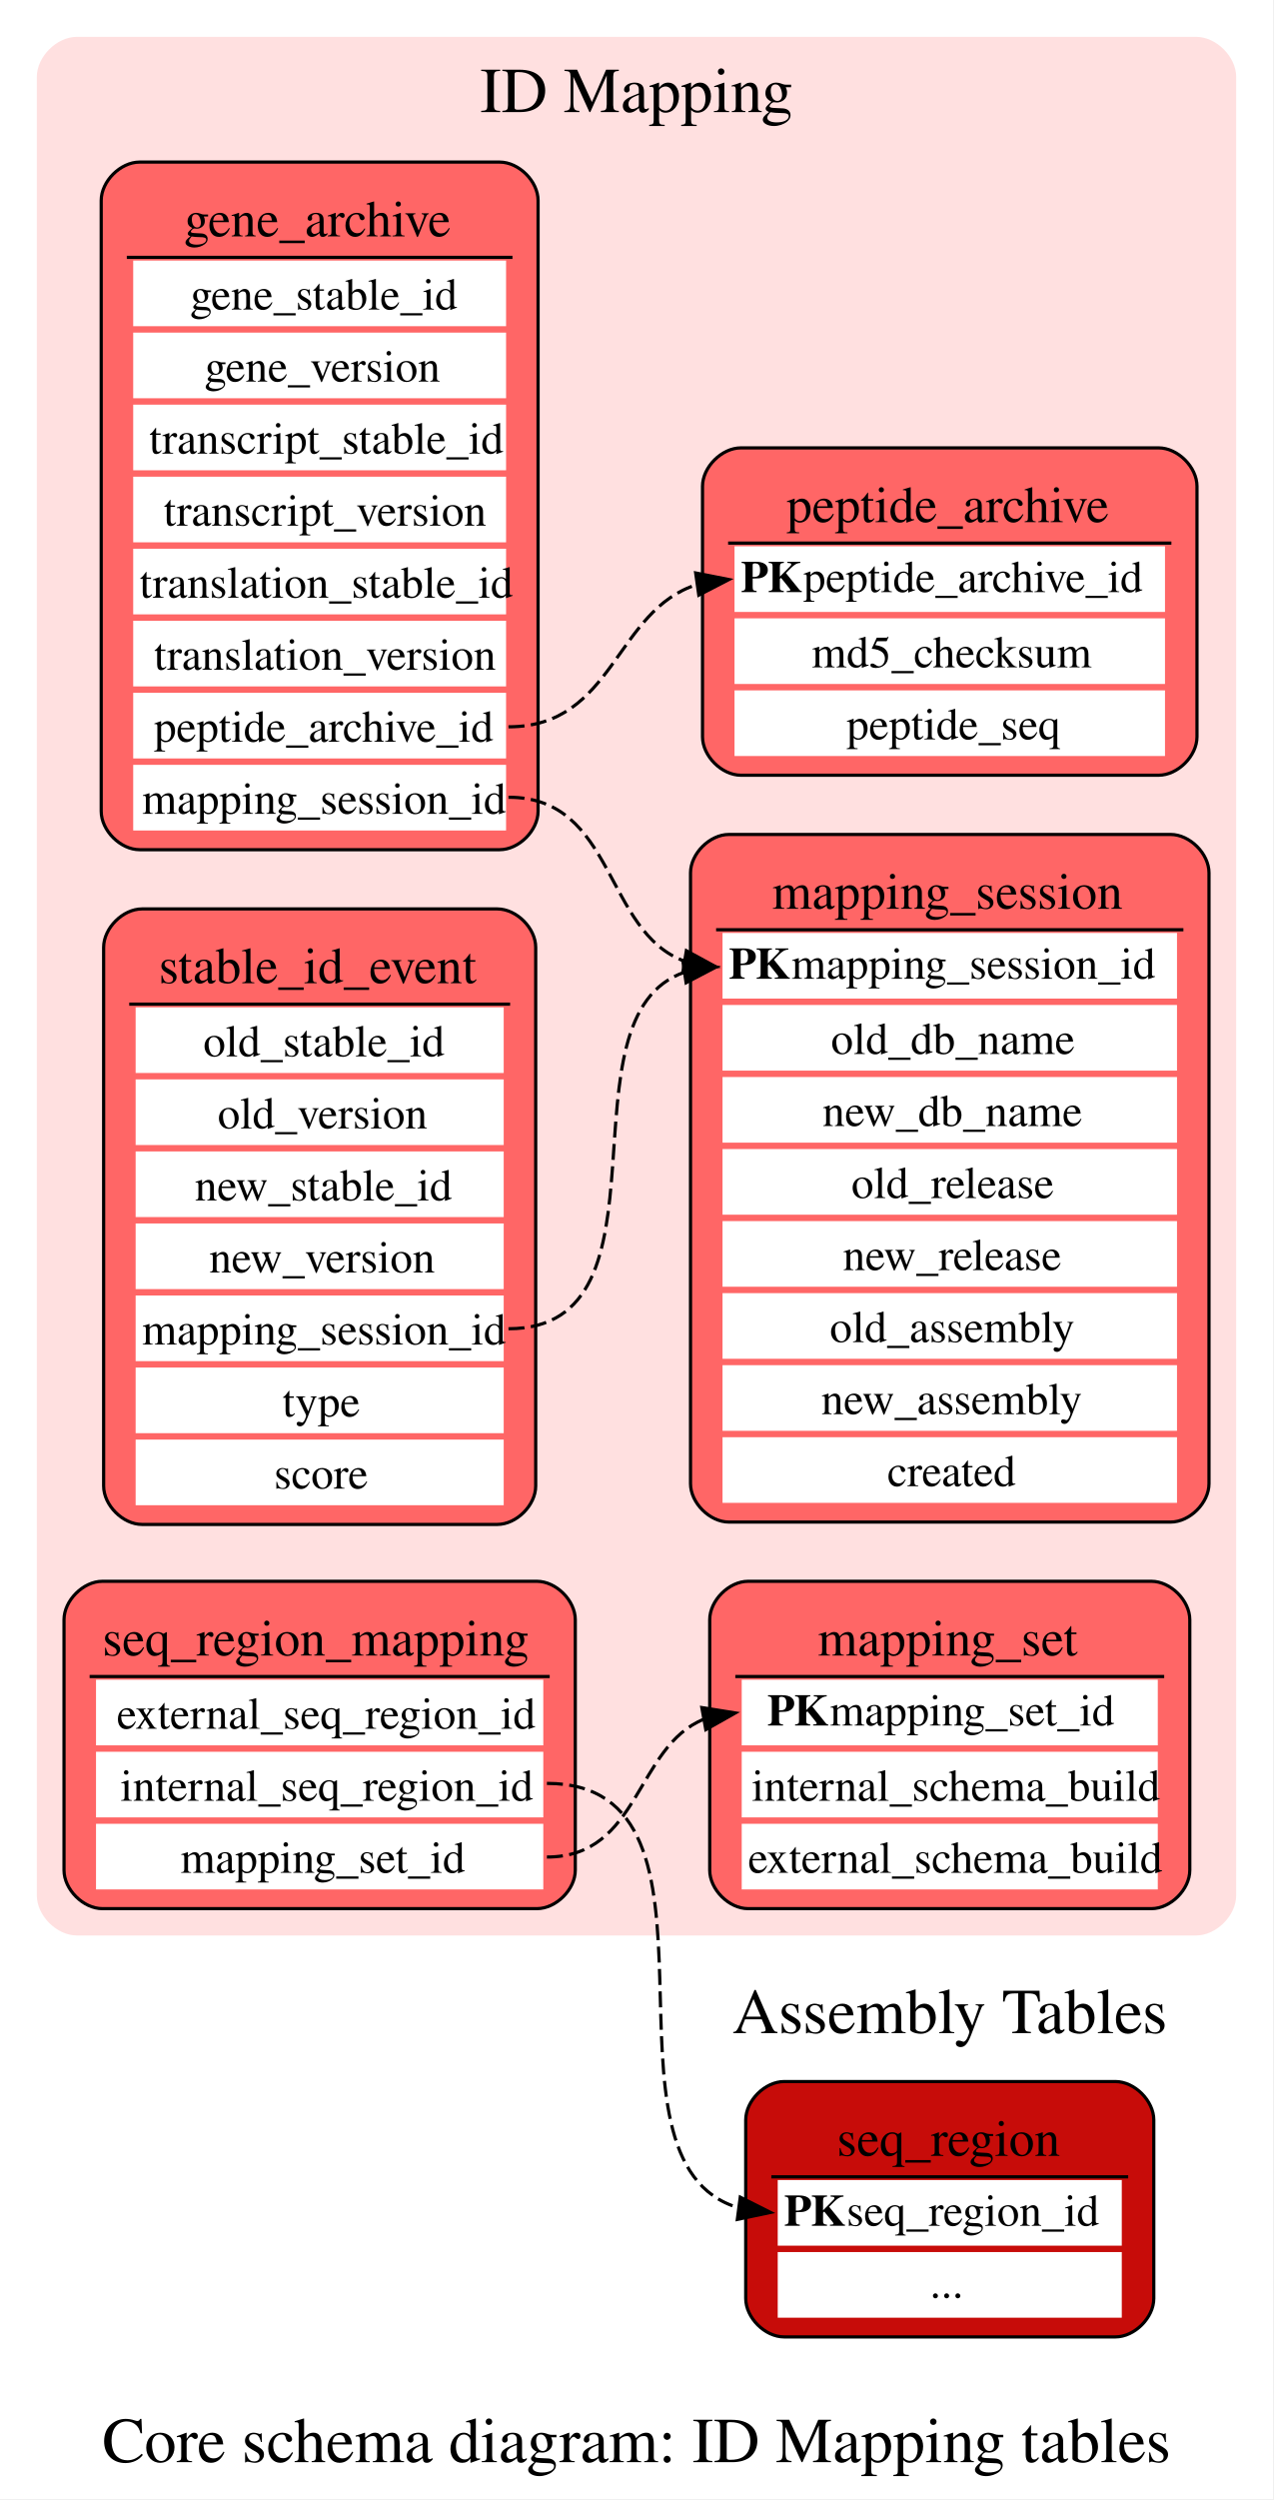
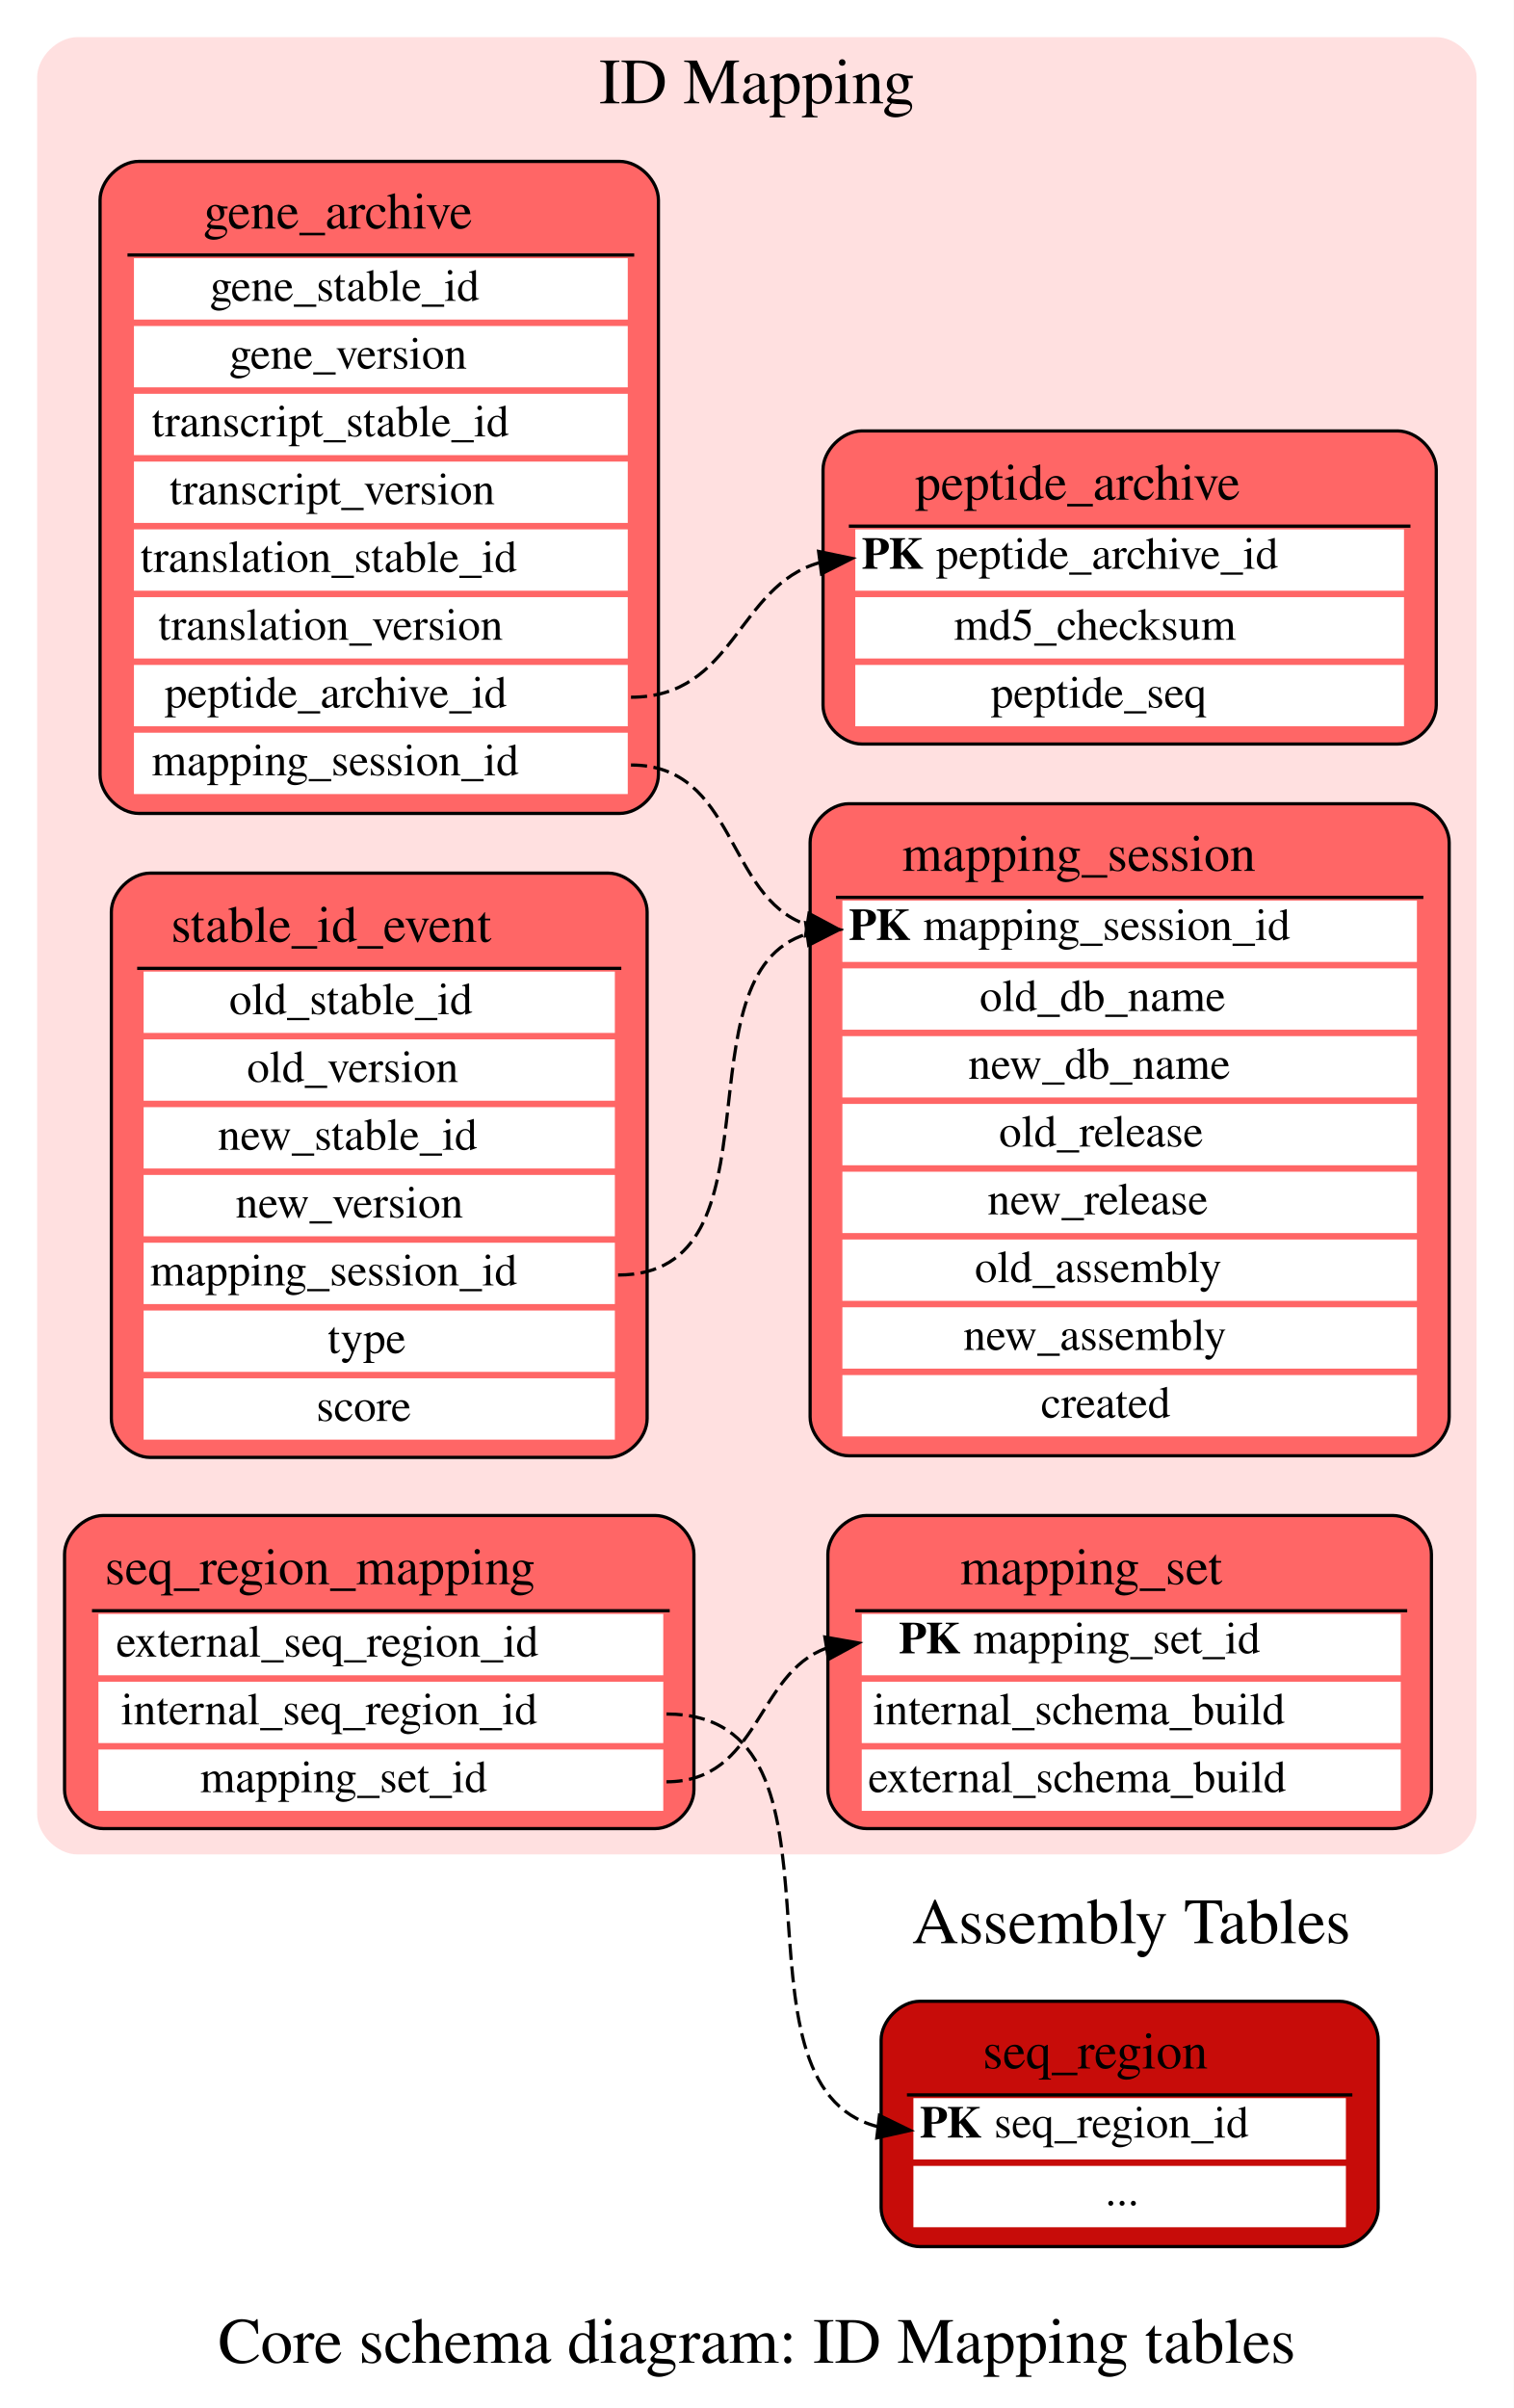
- <svg xmlns="http://www.w3.org/2000/svg" width="398pt" height="781pt" viewBox="0.00 0.00 397.75 780.50">
-   <g id="graph0" class="graph" transform="scale(1 1) rotate(0) translate(4 776.5)">
-     <polygon fill="white" stroke="none" points="-4,4 -4,-776.5 393.75,-776.5 393.75,4 -4,4" />
-     <text text-anchor="middle" x="194.88" y="-7.5" font-family="Times,serif" font-size="20.00">Core schema diagram: ID Mapping tables</text>
+ <svg xmlns="http://www.w3.org/2000/svg" width="469pt" height="746pt" viewBox="0.00 0.00 469.00 746.00">
+   <g id="graph0" class="graph" transform="scale(1 1) rotate(0) translate(4 742)">
+     <polygon fill="white" stroke="transparent" points="-4,4 -4,-742 465,-742 465,4 -4,4" />
+     <text text-anchor="middle" x="230.5" y="-10" font-family="Times,serif" font-size="20.00">Core schema diagram: ID Mapping tables</text>
    <g id="clust1" class="cluster">
-       <polygon fill="white" stroke="white" points="218,-38.5 218,-164.5 367.5,-164.5 367.5,-38.5 218,-38.5" />
-       <text text-anchor="middle" x="292.75" y="-141.5" font-family="Times,serif" font-size="20.00">Assembly Tables</text>
+       <polygon fill="white" stroke="white" points="254,-38 254,-160 439,-160 439,-38 254,-38" />
+       <text text-anchor="middle" x="346.5" y="-140" font-family="Times,serif" font-size="20.00">Assembly Tables</text>
    </g>
    <g id="clust2" class="cluster">
-       <path fill="#ffe0e0" stroke="#ffe0e0" d="M20,-172.5C20,-172.5 369.75,-172.5 369.75,-172.5 375.75,-172.5 381.75,-178.5 381.75,-184.5 381.75,-184.5 381.75,-752.5 381.75,-752.5 381.75,-758.5 375.75,-764.5 369.75,-764.5 369.75,-764.5 20,-764.5 20,-764.5 14,-764.5 8,-758.5 8,-752.5 8,-752.5 8,-184.5 8,-184.5 8,-178.5 14,-172.5 20,-172.5" />
-       <text text-anchor="middle" x="194.88" y="-741.5" font-family="Times,serif" font-size="20.00">ID Mapping</text>
+       <path fill="#ffe0e0" stroke="#ffe0e0" d="M20,-168C20,-168 441,-168 441,-168 447,-168 453,-174 453,-180 453,-180 453,-718 453,-718 453,-724 447,-730 441,-730 441,-730 20,-730 20,-730 14,-730 8,-724 8,-718 8,-718 8,-180 8,-180 8,-174 14,-168 20,-168" />
+       <text text-anchor="middle" x="230.5" y="-710" font-family="Times,serif" font-size="20.00">ID Mapping</text>
    </g>
    <g id="node1" class="node">
-       <path fill="#ff6666" stroke="black" d="M152.12,-725.88C152.12,-725.88 39.62,-725.88 39.62,-725.88 33.62,-725.88 27.62,-719.88 27.62,-713.88 27.62,-713.88 27.62,-523.12 27.62,-523.12 27.62,-517.12 33.62,-511.12 39.62,-511.12 39.62,-511.12 152.12,-511.12 152.12,-511.12 158.12,-511.12 164.12,-517.12 164.12,-523.12 164.12,-523.12 164.12,-713.88 164.12,-713.88 164.12,-719.88 158.12,-725.88 152.12,-725.88" />
-       <text text-anchor="start" x="53.5" y="-702.67" font-family="Times,serif" font-size="16.00">gene_archive</text>
-       <polygon fill="white" stroke="none" points="37.62,-674.62 37.62,-695.12 154.12,-695.12 154.12,-674.62 37.62,-674.62" />
-       <text text-anchor="start" x="55.38" y="-679.83" font-family="Times,serif" font-size="14.00">gene_stable_id</text>
-       <polygon fill="white" stroke="none" points="37.62,-652.12 37.62,-672.62 154.12,-672.62 154.12,-652.12 37.62,-652.12" />
-       <text text-anchor="start" x="59.88" y="-657.33" font-family="Times,serif" font-size="14.00">gene_version</text>
-       <polygon fill="white" stroke="none" points="37.62,-629.62 37.62,-650.12 154.12,-650.12 154.12,-629.62 37.62,-629.62" />
-       <text text-anchor="start" x="42.62" y="-634.83" font-family="Times,serif" font-size="14.00">transcript_stable_id</text>
-       <polygon fill="white" stroke="none" points="37.62,-607.12 37.62,-627.62 154.12,-627.62 154.12,-607.12 37.62,-607.12" />
-       <text text-anchor="start" x="47.12" y="-612.33" font-family="Times,serif" font-size="14.00">transcript_version</text>
-       <polygon fill="white" stroke="none" points="37.62,-584.62 37.62,-605.12 154.12,-605.12 154.12,-584.62 37.62,-584.62" />
-       <text text-anchor="start" x="39.62" y="-589.83" font-family="Times,serif" font-size="14.00">translation_stable_id</text>
-       <polygon fill="white" stroke="none" points="37.62,-562.12 37.62,-582.62 154.12,-582.62 154.12,-562.12 37.62,-562.12" />
-       <text text-anchor="start" x="44.12" y="-567.33" font-family="Times,serif" font-size="14.00">translation_version</text>
-       <polygon fill="white" stroke="none" points="37.62,-539.62 37.62,-560.12 154.12,-560.12 154.12,-539.62 37.62,-539.62" />
-       <text text-anchor="start" x="44.12" y="-544.83" font-family="Times,serif" font-size="14.00">peptide_archive_id</text>
-       <polygon fill="white" stroke="none" points="37.62,-517.12 37.62,-537.62 154.12,-537.62 154.12,-517.12 37.62,-517.12" />
-       <text text-anchor="start" x="40.38" y="-522.33" font-family="Times,serif" font-size="14.00">mapping_session_id</text>
-       <polygon fill="black" stroke="black" points="35.62,-696.12 35.62,-696.12 156.12,-696.12 156.12,-696.12 35.62,-696.12" />
+       <path fill="#ff6666" stroke="black" d="M188,-692C188,-692 39,-692 39,-692 33,-692 27,-686 27,-680 27,-680 27,-502 27,-502 27,-496 33,-490 39,-490 39,-490 188,-490 188,-490 194,-490 200,-496 200,-502 200,-502 200,-680 200,-680 200,-686 194,-692 188,-692" />
+       <text text-anchor="start" x="59" y="-671.2" font-family="Times,serif" font-size="16.00">gene_archive</text>
+       <polygon fill="white" stroke="transparent" points="37.5,-643 37.5,-662 190.5,-662 190.5,-643 37.5,-643" />
+       <text text-anchor="start" x="61" y="-648.8" font-family="Times,serif" font-size="14.00">gene_stable_id</text>
+       <polygon fill="white" stroke="transparent" points="37.5,-622 37.5,-641 190.5,-641 190.5,-622 37.5,-622" />
+       <text text-anchor="start" x="67" y="-627.8" font-family="Times,serif" font-size="14.00">gene_version</text>
+       <polygon fill="white" stroke="transparent" points="37.5,-601 37.5,-620 190.5,-620 190.5,-601 37.5,-601" />
+       <text text-anchor="start" x="43" y="-606.8" font-family="Times,serif" font-size="14.00">transcript_stable_id</text>
+       <polygon fill="white" stroke="transparent" points="37.5,-580 37.5,-599 190.5,-599 190.5,-580 37.5,-580" />
+       <text text-anchor="start" x="48.5" y="-585.8" font-family="Times,serif" font-size="14.00">transcript_version</text>
+       <polygon fill="white" stroke="transparent" points="37.5,-559 37.5,-578 190.5,-578 190.5,-559 37.5,-559" />
+       <text text-anchor="start" x="39.5" y="-564.8" font-family="Times,serif" font-size="14.00">translation_stable_id</text>
+       <polygon fill="white" stroke="transparent" points="37.5,-538 37.5,-557 190.5,-557 190.5,-538 37.5,-538" />
+       <text text-anchor="start" x="45" y="-543.8" font-family="Times,serif" font-size="14.00">translation_version</text>
+       <polygon fill="white" stroke="transparent" points="37.5,-517 37.5,-536 190.5,-536 190.5,-517 37.5,-517" />
+       <text text-anchor="start" x="47" y="-522.8" font-family="Times,serif" font-size="14.00">peptide_archive_id</text>
+       <polygon fill="white" stroke="transparent" points="37.5,-496 37.5,-515 190.5,-515 190.5,-496 37.5,-496" />
+       <text text-anchor="start" x="43" y="-501.8" font-family="Times,serif" font-size="14.00">mapping_session_id</text>
+       <polygon fill="black" stroke="black" points="35.5,-663 35.5,-663 192.5,-663 192.5,-663 35.5,-663" />
    </g>
    <g id="node2" class="node">
-       <path fill="#ff6666" stroke="black" d="M361.75,-515.88C361.75,-515.88 223.75,-515.88 223.75,-515.88 217.75,-515.88 211.75,-509.88 211.75,-503.88 211.75,-503.88 211.75,-313.12 211.75,-313.12 211.75,-307.12 217.75,-301.12 223.75,-301.12 223.75,-301.12 361.75,-301.12 361.75,-301.12 367.75,-301.12 373.75,-307.12 373.75,-313.12 373.75,-313.12 373.75,-503.88 373.75,-503.88 373.75,-509.88 367.75,-515.88 361.75,-515.88" />
-       <text text-anchor="start" x="237.25" y="-492.68" font-family="Times,serif" font-size="16.00">mapping_session</text>
-       <polygon fill="white" stroke="none" points="221.75,-464.62 221.75,-485.12 363.75,-485.12 363.75,-464.62 221.75,-464.62" />
-       <text text-anchor="start" x="223.75" y="-470.82" font-family="Times,serif" font-weight="bold" font-size="14.00">PK</text>
-       <text text-anchor="start" x="243.25" y="-470.82" font-family="Times,serif" font-size="14.00">  mapping_session_id</text>
-       <polygon fill="white" stroke="none" points="221.75,-442.12 221.75,-462.62 363.75,-462.62 363.75,-442.12 221.75,-442.12" />
-       <text text-anchor="start" x="255.62" y="-447.32" font-family="Times,serif" font-size="14.00">old_db_name</text>
-       <polygon fill="white" stroke="none" points="221.75,-419.62 221.75,-440.12 363.75,-440.12 363.75,-419.62 221.75,-419.62" />
-       <text text-anchor="start" x="253" y="-424.82" font-family="Times,serif" font-size="14.00">new_db_name</text>
-       <polygon fill="white" stroke="none" points="221.75,-397.12 221.75,-417.62 363.75,-417.62 363.75,-397.12 221.75,-397.12" />
-       <text text-anchor="start" x="262" y="-402.32" font-family="Times,serif" font-size="14.00">old_release</text>
-       <polygon fill="white" stroke="none" points="221.75,-374.62 221.75,-395.12 363.75,-395.12 363.75,-374.62 221.75,-374.62" />
-       <text text-anchor="start" x="259.38" y="-379.82" font-family="Times,serif" font-size="14.00">new_release</text>
-       <polygon fill="white" stroke="none" points="221.75,-352.12 221.75,-372.62 363.75,-372.62 363.75,-352.12 221.75,-352.12" />
-       <text text-anchor="start" x="255.25" y="-357.32" font-family="Times,serif" font-size="14.00">old_assembly</text>
-       <polygon fill="white" stroke="none" points="221.75,-329.62 221.75,-350.12 363.75,-350.12 363.75,-329.62 221.75,-329.62" />
-       <text text-anchor="start" x="252.62" y="-334.82" font-family="Times,serif" font-size="14.00">new_assembly</text>
-       <polygon fill="white" stroke="none" points="221.75,-307.12 221.75,-327.62 363.75,-327.62 363.75,-307.12 221.75,-307.12" />
-       <text text-anchor="start" x="273.25" y="-312.32" font-family="Times,serif" font-size="14.00">created</text>
-       <polygon fill="black" stroke="black" points="219.75,-486.12 219.75,-486.12 365.75,-486.12 365.75,-486.12 219.75,-486.12" />
+       <path fill="#ff6666" stroke="black" d="M433,-493C433,-493 259,-493 259,-493 253,-493 247,-487 247,-481 247,-481 247,-303 247,-303 247,-297 253,-291 259,-291 259,-291 433,-291 433,-291 439,-291 445,-297 445,-303 445,-303 445,-481 445,-481 445,-487 439,-493 433,-493" />
+       <text text-anchor="start" x="275.5" y="-472.2" font-family="Times,serif" font-size="16.00">mapping_session</text>
+       <polygon fill="white" stroke="transparent" points="257,-444 257,-463 435,-463 435,-444 257,-444" />
+       <text text-anchor="start" x="259" y="-450.8" font-family="Times,serif" font-weight="bold" font-size="14.00">PK</text>
+       <text text-anchor="start" x="282" y="-450.8" font-family="Times,serif" font-size="14.00">  mapping_session_id</text>
+       <polygon fill="white" stroke="transparent" points="257,-423 257,-442 435,-442 435,-423 257,-423" />
+       <text text-anchor="start" x="299.5" y="-428.8" font-family="Times,serif" font-size="14.00">old_db_name</text>
+       <polygon fill="white" stroke="transparent" points="257,-402 257,-421 435,-421 435,-402 257,-402" />
+       <text text-anchor="start" x="296" y="-407.8" font-family="Times,serif" font-size="14.00">new_db_name</text>
+       <polygon fill="white" stroke="transparent" points="257,-381 257,-400 435,-400 435,-381 257,-381" />
+       <text text-anchor="start" x="305.5" y="-386.8" font-family="Times,serif" font-size="14.00">old_release</text>
+       <polygon fill="white" stroke="transparent" points="257,-360 257,-379 435,-379 435,-360 257,-360" />
+       <text text-anchor="start" x="302" y="-365.8" font-family="Times,serif" font-size="14.00">new_release</text>
+       <polygon fill="white" stroke="transparent" points="257,-339 257,-358 435,-358 435,-339 257,-339" />
+       <text text-anchor="start" x="298" y="-344.8" font-family="Times,serif" font-size="14.00">old_assembly</text>
+       <polygon fill="white" stroke="transparent" points="257,-318 257,-337 435,-337 435,-318 257,-318" />
+       <text text-anchor="start" x="294.5" y="-323.8" font-family="Times,serif" font-size="14.00">new_assembly</text>
+       <polygon fill="white" stroke="transparent" points="257,-297 257,-316 435,-316 435,-297 257,-297" />
+       <text text-anchor="start" x="318.5" y="-302.8" font-family="Times,serif" font-size="14.00">created</text>
+       <polygon fill="black" stroke="black" points="255,-464 255,-464 437,-464 437,-464 255,-464" />
    </g>
    <g id="edge1" class="edge">
-       <path fill="none" stroke="black" stroke-dasharray="5,2" d="M154.88,-527.5C188.34,-527.5 184.64,-485.46 209.98,-476.26" />
-       <polygon fill="black" stroke="black" points="210.45,-479.57 219.75,-474.5 209.32,-472.66 210.45,-479.57" />
+       <path fill="none" stroke="black" stroke-dasharray="5,2" d="M191.5,-505C224.19,-505 220.76,-464.19 245.84,-455.58" />
+       <polygon fill="black" stroke="black" points="246.66,-459 256,-454 245.58,-452.08 246.66,-459" />
    </g>
    <g id="node4" class="node">
-       <path fill="#ff6666" stroke="black" d="M358,-636.62C358,-636.62 227.5,-636.62 227.5,-636.62 221.5,-636.62 215.5,-630.62 215.5,-624.62 215.5,-624.62 215.5,-546.38 215.5,-546.38 215.5,-540.38 221.5,-534.38 227.5,-534.38 227.5,-534.38 358,-534.38 358,-534.38 364,-534.38 370,-540.38 370,-546.38 370,-546.38 370,-624.62 370,-624.62 370,-630.62 364,-636.62 358,-636.62" />
-       <text text-anchor="start" x="241.75" y="-613.42" font-family="Times,serif" font-size="16.00">peptide_archive</text>
-       <polygon fill="white" stroke="none" points="225.5,-585.38 225.5,-605.88 360,-605.88 360,-585.38 225.5,-585.38" />
-       <text text-anchor="start" x="227.5" y="-591.58" font-family="Times,serif" font-weight="bold" font-size="14.00">PK</text>
-       <text text-anchor="start" x="247" y="-591.58" font-family="Times,serif" font-size="14.00">  peptide_archive_id</text>
-       <polygon fill="white" stroke="none" points="225.5,-562.88 225.5,-583.38 360,-583.38 360,-562.88 225.5,-562.88" />
-       <text text-anchor="start" x="249.62" y="-568.08" font-family="Times,serif" font-size="14.00">md5_checksum</text>
-       <polygon fill="white" stroke="none" points="225.5,-540.38 225.5,-560.88 360,-560.88 360,-540.38 225.5,-540.38" />
-       <text text-anchor="start" x="260.5" y="-545.58" font-family="Times,serif" font-size="14.00">peptide_seq</text>
-       <polygon fill="black" stroke="black" points="223.5,-606.88 223.5,-606.88 362,-606.88 362,-606.88 223.5,-606.88" />
+       <path fill="#ff6666" stroke="black" d="M429,-608.5C429,-608.5 263,-608.5 263,-608.5 257,-608.5 251,-602.5 251,-596.5 251,-596.5 251,-523.5 251,-523.5 251,-517.5 257,-511.5 263,-511.5 263,-511.5 429,-511.5 429,-511.5 435,-511.5 441,-517.5 441,-523.5 441,-523.5 441,-596.5 441,-596.5 441,-602.5 435,-608.5 429,-608.5" />
+       <text text-anchor="start" x="279.5" y="-587.2" font-family="Times,serif" font-size="16.00">peptide_archive</text>
+       <polygon fill="white" stroke="transparent" points="261,-559 261,-578 431,-578 431,-559 261,-559" />
+       <text text-anchor="start" x="263" y="-565.8" font-family="Times,serif" font-weight="bold" font-size="14.00">PK</text>
+       <text text-anchor="start" x="286" y="-565.8" font-family="Times,serif" font-size="14.00">  peptide_archive_id</text>
+       <polygon fill="white" stroke="transparent" points="261,-538 261,-557 431,-557 431,-538 261,-538" />
+       <text text-anchor="start" x="291.5" y="-543.8" font-family="Times,serif" font-size="14.00">md5_checksum</text>
+       <polygon fill="white" stroke="transparent" points="261,-517 261,-536 431,-536 431,-517 261,-517" />
+       <text text-anchor="start" x="303" y="-522.8" font-family="Times,serif" font-size="14.00">peptide_seq</text>
+       <polygon fill="black" stroke="black" points="259,-579 259,-579 433,-579 433,-579 259,-579" />
    </g>
    <g id="edge2" class="edge">
-       <path fill="none" stroke="black" stroke-dasharray="5,2" d="M154.88,-549.5C187.99,-549.5 188.05,-585.99 213.94,-593.97" />
-       <polygon fill="black" stroke="black" points="213.36,-597.56 223.75,-595.5 214.34,-590.63 213.36,-597.56" />
+       <path fill="none" stroke="black" stroke-dasharray="5,2" d="M191.5,-526C223.65,-526 224.33,-560.41 249.85,-567.67" />
+       <polygon fill="black" stroke="black" points="249.63,-571.17 260,-569 250.54,-564.23 249.63,-571.17" />
    </g>
    <g id="node3" class="node">
-       <path fill="#ff6666" stroke="black" d="M355.75,-282.62C355.75,-282.62 229.75,-282.62 229.75,-282.62 223.75,-282.62 217.75,-276.62 217.75,-270.62 217.75,-270.62 217.75,-192.38 217.75,-192.38 217.75,-186.38 223.75,-180.38 229.75,-180.38 229.75,-180.38 355.75,-180.38 355.75,-180.38 361.75,-180.38 367.75,-186.38 367.75,-192.38 367.75,-192.38 367.75,-270.62 367.75,-270.62 367.75,-276.62 361.75,-282.62 355.75,-282.62" />
-       <text text-anchor="start" x="251.5" y="-259.43" font-family="Times,serif" font-size="16.00">mapping_set</text>
-       <polygon fill="white" stroke="none" points="227.75,-231.38 227.75,-251.88 357.75,-251.88 357.75,-231.38 227.75,-231.38" />
-       <text text-anchor="start" x="235.75" y="-237.57" font-family="Times,serif" font-weight="bold" font-size="14.00">PK</text>
-       <text text-anchor="start" x="255.25" y="-237.57" font-family="Times,serif" font-size="14.00">  mapping_set_id</text>
-       <polygon fill="white" stroke="none" points="227.75,-208.88 227.75,-229.38 357.75,-229.38 357.75,-208.88 227.75,-208.88" />
-       <text text-anchor="start" x="230.88" y="-214.07" font-family="Times,serif" font-size="14.00">internal_schema_build</text>
-       <polygon fill="white" stroke="none" points="227.75,-186.38 227.75,-206.88 357.75,-206.88 357.75,-186.38 227.75,-186.38" />
-       <text text-anchor="start" x="229.75" y="-191.57" font-family="Times,serif" font-size="14.00">external_schema_build</text>
-       <polygon fill="black" stroke="black" points="225.75,-252.88 225.75,-252.88 359.75,-252.88 359.75,-252.88 225.75,-252.88" />
+       <path fill="#ff6666" stroke="black" d="M427.5,-272.5C427.5,-272.5 264.5,-272.5 264.5,-272.5 258.5,-272.5 252.5,-266.5 252.5,-260.5 252.5,-260.5 252.5,-187.5 252.5,-187.5 252.5,-181.5 258.5,-175.5 264.5,-175.5 264.5,-175.5 427.5,-175.5 427.5,-175.5 433.5,-175.5 439.5,-181.5 439.5,-187.5 439.5,-187.5 439.5,-260.5 439.5,-260.5 439.5,-266.5 433.5,-272.5 427.5,-272.5" />
+       <text text-anchor="start" x="293.5" y="-251.2" font-family="Times,serif" font-size="16.00">mapping_set</text>
+       <polygon fill="white" stroke="transparent" points="263,-223 263,-242 430,-242 430,-223 263,-223" />
+       <text text-anchor="start" x="274.5" y="-229.8" font-family="Times,serif" font-weight="bold" font-size="14.00">PK</text>
+       <text text-anchor="start" x="297.5" y="-229.8" font-family="Times,serif" font-size="14.00">  mapping_set_id</text>
+       <polygon fill="white" stroke="transparent" points="263,-202 263,-221 430,-221 430,-202 263,-202" />
+       <text text-anchor="start" x="266.5" y="-207.8" font-family="Times,serif" font-size="14.00">internal_schema_build</text>
+       <polygon fill="white" stroke="transparent" points="263,-181 263,-200 430,-200 430,-181 263,-181" />
+       <text text-anchor="start" x="265" y="-186.8" font-family="Times,serif" font-size="14.00">external_schema_build</text>
+       <polygon fill="black" stroke="black" points="261,-243 261,-243 432,-243 432,-243 261,-243" />
    </g>
    <g id="node5" class="node">
-       <path fill="#ff6666" stroke="black" d="M163.75,-282.62C163.75,-282.62 28,-282.62 28,-282.62 22,-282.62 16,-276.62 16,-270.62 16,-270.62 16,-192.38 16,-192.38 16,-186.38 22,-180.38 28,-180.38 28,-180.38 163.75,-180.38 163.75,-180.38 169.75,-180.38 175.75,-186.38 175.75,-192.38 175.75,-192.38 175.75,-270.62 175.75,-270.62 175.75,-276.62 169.75,-282.62 163.75,-282.62" />
-       <text text-anchor="start" x="28" y="-259.43" font-family="Times,serif" font-size="16.00">seq_region_mapping</text>
-       <polygon fill="white" stroke="none" points="26,-231.38 26,-251.88 165.75,-251.88 165.75,-231.38 26,-231.38" />
-       <text text-anchor="start" x="32.5" y="-236.57" font-family="Times,serif" font-size="14.00">external_seq_region_id</text>
-       <polygon fill="white" stroke="none" points="26,-208.88 26,-229.38 165.75,-229.38 165.75,-208.88 26,-208.88" />
-       <text text-anchor="start" x="33.62" y="-214.07" font-family="Times,serif" font-size="14.00">internal_seq_region_id</text>
-       <polygon fill="white" stroke="none" points="26,-186.38 26,-206.88 165.75,-206.88 165.75,-186.38 26,-186.38" />
-       <text text-anchor="start" x="52.38" y="-191.57" font-family="Times,serif" font-size="14.00">mapping_set_id</text>
-       <polygon fill="black" stroke="black" points="24,-252.88 24,-252.88 167.75,-252.88 167.75,-252.88 24,-252.88" />
+       <path fill="#ff6666" stroke="black" d="M199,-272.5C199,-272.5 28,-272.5 28,-272.5 22,-272.5 16,-266.5 16,-260.5 16,-260.5 16,-187.5 16,-187.5 16,-181.5 22,-175.5 28,-175.5 28,-175.5 199,-175.5 199,-175.5 205,-175.5 211,-181.5 211,-187.5 211,-187.5 211,-260.5 211,-260.5 211,-266.5 205,-272.5 199,-272.5" />
+       <text text-anchor="start" x="28.5" y="-251.2" font-family="Times,serif" font-size="16.00">seq_region_mapping</text>
+       <polygon fill="white" stroke="transparent" points="26.5,-223 26.5,-242 201.5,-242 201.5,-223 26.5,-223" />
+       <text text-anchor="start" x="32" y="-228.8" font-family="Times,serif" font-size="14.00">external_seq_region_id</text>
+       <polygon fill="white" stroke="transparent" points="26.5,-202 26.5,-221 201.5,-221 201.5,-202 26.5,-202" />
+       <text text-anchor="start" x="33.5" y="-207.8" font-family="Times,serif" font-size="14.00">internal_seq_region_id</text>
+       <polygon fill="white" stroke="transparent" points="26.5,-181 26.5,-200 201.5,-200 201.5,-181 26.5,-181" />
+       <text text-anchor="start" x="58" y="-186.8" font-family="Times,serif" font-size="14.00">mapping_set_id</text>
+       <polygon fill="black" stroke="black" points="24.5,-243 24.5,-243 203.5,-243 203.5,-243 24.5,-243" />
    </g>
    <g id="edge3" class="edge">
-       <path fill="none" stroke="black" stroke-dasharray="5,2" d="M166.88,-196.5C196,-196.5 194.51,-230.95 215.99,-239.57" />
-       <polygon fill="black" stroke="black" points="215.29,-243.18 225.75,-241.5 216.53,-236.29 215.29,-243.18" />
+       <path fill="none" stroke="black" stroke-dasharray="5,2" d="M202.5,-190C231.3,-190 230.19,-223.51 251.99,-231.37" />
+       <polygon fill="black" stroke="black" points="251.57,-234.84 262,-233 252.69,-227.94 251.57,-234.84" />
    </g>
    <g id="node7" class="node">
-       <path fill="#c70c09" stroke="black" d="M344.5,-126.38C344.5,-126.38 241,-126.38 241,-126.38 235,-126.38 229,-120.38 229,-114.38 229,-114.38 229,-58.62 229,-58.62 229,-52.62 235,-46.62 241,-46.62 241,-46.62 344.5,-46.62 344.5,-46.62 350.5,-46.62 356.5,-52.62 356.5,-58.62 356.5,-58.62 356.5,-114.38 356.5,-114.38 356.5,-120.38 350.5,-126.38 344.5,-126.38" />
-       <text text-anchor="start" x="257.5" y="-103.17" font-family="Times,serif" font-size="16.00">seq_region</text>
-       <polygon fill="white" stroke="none" points="239,-75.12 239,-95.62 346.5,-95.62 346.5,-75.12 239,-75.12" />
-       <text text-anchor="start" x="241" y="-81.33" font-family="Times,serif" font-weight="bold" font-size="14.00">PK</text>
-       <text text-anchor="start" x="260.5" y="-81.33" font-family="Times,serif" font-size="14.00">  seq_region_id</text>
-       <polygon fill="white" stroke="none" points="239,-52.62 239,-73.12 346.5,-73.12 346.5,-52.62 239,-52.62" />
-       <text text-anchor="start" x="287.12" y="-58.83" font-family="Times,serif" font-style="italic" font-size="14.00">...</text>
-       <polygon fill="black" stroke="black" points="237,-96.62 237,-96.62 348.5,-96.62 348.5,-96.62 237,-96.62" />
+       <path fill="#c70c09" stroke="black" d="M411,-122C411,-122 281,-122 281,-122 275,-122 269,-116 269,-110 269,-110 269,-58 269,-58 269,-52 275,-46 281,-46 281,-46 411,-46 411,-46 417,-46 423,-52 423,-58 423,-58 423,-110 423,-110 423,-116 417,-122 411,-122" />
+       <text text-anchor="start" x="300.5" y="-101.2" font-family="Times,serif" font-size="16.00">seq_region</text>
+       <polygon fill="white" stroke="transparent" points="279,-73 279,-92 413,-92 413,-73 279,-73" />
+       <text text-anchor="start" x="281" y="-79.8" font-family="Times,serif" font-weight="bold" font-size="14.00">PK</text>
+       <text text-anchor="start" x="304" y="-79.8" font-family="Times,serif" font-size="14.00">  seq_region_id</text>
+       <polygon fill="white" stroke="transparent" points="279,-52 279,-71 413,-71 413,-52 279,-52" />
+       <text text-anchor="start" x="339" y="-58.8" font-family="Times,serif" font-style="italic" font-size="14.00">...</text>
+       <polygon fill="black" stroke="black" points="277,-93 277,-93 415,-93 415,-93 277,-93" />
    </g>
    <g id="edge4" class="edge">
-       <path fill="none" stroke="black" stroke-dasharray="5,2" d="M166.88,-219.5C230.17,-219.5 177.63,-101.24 226.9,-86.91" />
-       <polygon fill="black" stroke="black" points="227.29,-90.26 236.75,-85.5 226.38,-83.32 227.29,-90.26" />
+       <path fill="none" stroke="black" stroke-dasharray="5,2" d="M202.5,-211C265.17,-211 217.67,-96.2 267.86,-83.19" />
+       <polygon fill="black" stroke="black" points="268.48,-86.65 278,-82 267.66,-79.69 268.48,-86.65" />
    </g>
    <g id="node6" class="node">
-       <path fill="#ff6666" stroke="black" d="M151.38,-492.62C151.38,-492.62 40.38,-492.62 40.38,-492.62 34.38,-492.62 28.38,-486.62 28.38,-480.62 28.38,-480.62 28.38,-312.38 28.38,-312.38 28.38,-306.38 34.38,-300.38 40.38,-300.38 40.38,-300.38 151.38,-300.38 151.38,-300.38 157.38,-300.38 163.38,-306.38 163.38,-312.38 163.38,-312.38 163.38,-480.62 163.38,-480.62 163.38,-486.62 157.38,-492.62 151.38,-492.62" />
-       <text text-anchor="start" x="45.62" y="-469.43" font-family="Times,serif" font-size="16.00">stable_id_event</text>
-       <polygon fill="white" stroke="none" points="38.38,-441.38 38.38,-461.88 153.38,-461.88 153.38,-441.38 38.38,-441.38" />
-       <text text-anchor="start" x="59.5" y="-446.57" font-family="Times,serif" font-size="14.00">old_stable_id</text>
-       <polygon fill="white" stroke="none" points="38.38,-418.88 38.38,-439.38 153.38,-439.38 153.38,-418.88 38.38,-418.88" />
-       <text text-anchor="start" x="64" y="-424.07" font-family="Times,serif" font-size="14.00">old_version</text>
-       <polygon fill="white" stroke="none" points="38.38,-396.38 38.38,-416.88 153.38,-416.88 153.38,-396.38 38.38,-396.38" />
-       <text text-anchor="start" x="56.88" y="-401.57" font-family="Times,serif" font-size="14.00">new_stable_id</text>
-       <polygon fill="white" stroke="none" points="38.38,-373.88 38.38,-394.38 153.38,-394.38 153.38,-373.88 38.38,-373.88" />
-       <text text-anchor="start" x="61.38" y="-379.07" font-family="Times,serif" font-size="14.00">new_version</text>
-       <polygon fill="white" stroke="none" points="38.38,-351.38 38.38,-371.88 153.38,-371.88 153.38,-351.38 38.38,-351.38" />
-       <text text-anchor="start" x="40.38" y="-356.57" font-family="Times,serif" font-size="14.00">mapping_session_id</text>
-       <polygon fill="white" stroke="none" points="38.38,-328.88 38.38,-349.38 153.38,-349.38 153.38,-328.88 38.38,-328.88" />
-       <text text-anchor="start" x="84.25" y="-334.07" font-family="Times,serif" font-size="14.00">type</text>
-       <polygon fill="white" stroke="none" points="38.38,-306.38 38.38,-326.88 153.38,-326.88 153.38,-306.38 38.38,-306.38" />
-       <text text-anchor="start" x="81.62" y="-311.57" font-family="Times,serif" font-size="14.00">score</text>
-       <polygon fill="black" stroke="black" points="36.38,-462.88 36.38,-462.88 155.38,-462.88 155.38,-462.88 36.38,-462.88" />
+       <path fill="#ff6666" stroke="black" d="M184.5,-471.5C184.5,-471.5 42.5,-471.5 42.5,-471.5 36.5,-471.5 30.5,-465.5 30.5,-459.5 30.5,-459.5 30.5,-302.5 30.5,-302.5 30.5,-296.5 36.5,-290.5 42.5,-290.5 42.5,-290.5 184.5,-290.5 184.5,-290.5 190.5,-290.5 196.5,-296.5 196.5,-302.5 196.5,-302.5 196.5,-459.5 196.5,-459.5 196.5,-465.5 190.5,-471.5 184.5,-471.5" />
+       <text text-anchor="start" x="49" y="-450.2" font-family="Times,serif" font-size="16.00">stable_id_event</text>
+       <polygon fill="white" stroke="transparent" points="40.5,-422 40.5,-441 186.5,-441 186.5,-422 40.5,-422" />
+       <text text-anchor="start" x="67" y="-427.8" font-family="Times,serif" font-size="14.00">old_stable_id</text>
+       <polygon fill="white" stroke="transparent" points="40.5,-401 40.5,-420 186.5,-420 186.5,-401 40.5,-401" />
+       <text text-anchor="start" x="72.5" y="-406.8" font-family="Times,serif" font-size="14.00">old_version</text>
+       <polygon fill="white" stroke="transparent" points="40.5,-380 40.5,-399 186.5,-399 186.5,-380 40.5,-380" />
+       <text text-anchor="start" x="63.5" y="-385.8" font-family="Times,serif" font-size="14.00">new_stable_id</text>
+       <polygon fill="white" stroke="transparent" points="40.5,-359 40.5,-378 186.5,-378 186.5,-359 40.5,-359" />
+       <text text-anchor="start" x="69" y="-364.8" font-family="Times,serif" font-size="14.00">new_version</text>
+       <polygon fill="white" stroke="transparent" points="40.5,-338 40.5,-357 186.5,-357 186.5,-338 40.5,-338" />
+       <text text-anchor="start" x="42.5" y="-343.8" font-family="Times,serif" font-size="14.00">mapping_session_id</text>
+       <polygon fill="white" stroke="transparent" points="40.5,-317 40.5,-336 186.5,-336 186.5,-317 40.5,-317" />
+       <text text-anchor="start" x="97.5" y="-322.8" font-family="Times,serif" font-size="14.00">type</text>
+       <polygon fill="white" stroke="transparent" points="40.5,-296 40.5,-315 186.5,-315 186.5,-296 40.5,-296" />
+       <text text-anchor="start" x="94" y="-301.8" font-family="Times,serif" font-size="14.00">score</text>
+       <polygon fill="black" stroke="black" points="38.5,-442 38.5,-442 188.5,-442 188.5,-442 38.5,-442" />
    </g>
    <g id="edge5" class="edge">
-       <path fill="none" stroke="black" stroke-dasharray="5,2" d="M154.88,-361.5C208.92,-361.5 169.17,-459.17 210.02,-472.9" />
-       <polygon fill="black" stroke="black" points="209.34,-476.49 219.75,-474.5 210.37,-469.57 209.34,-476.49" />
+       <path fill="none" stroke="black" stroke-dasharray="5,2" d="M187.5,-347C240.22,-347 204.99,-440.26 246.03,-452.65" />
+       <polygon fill="black" stroke="black" points="245.62,-456.12 256,-454 246.56,-449.19 245.62,-456.12" />
    </g>
  </g>
</svg>
